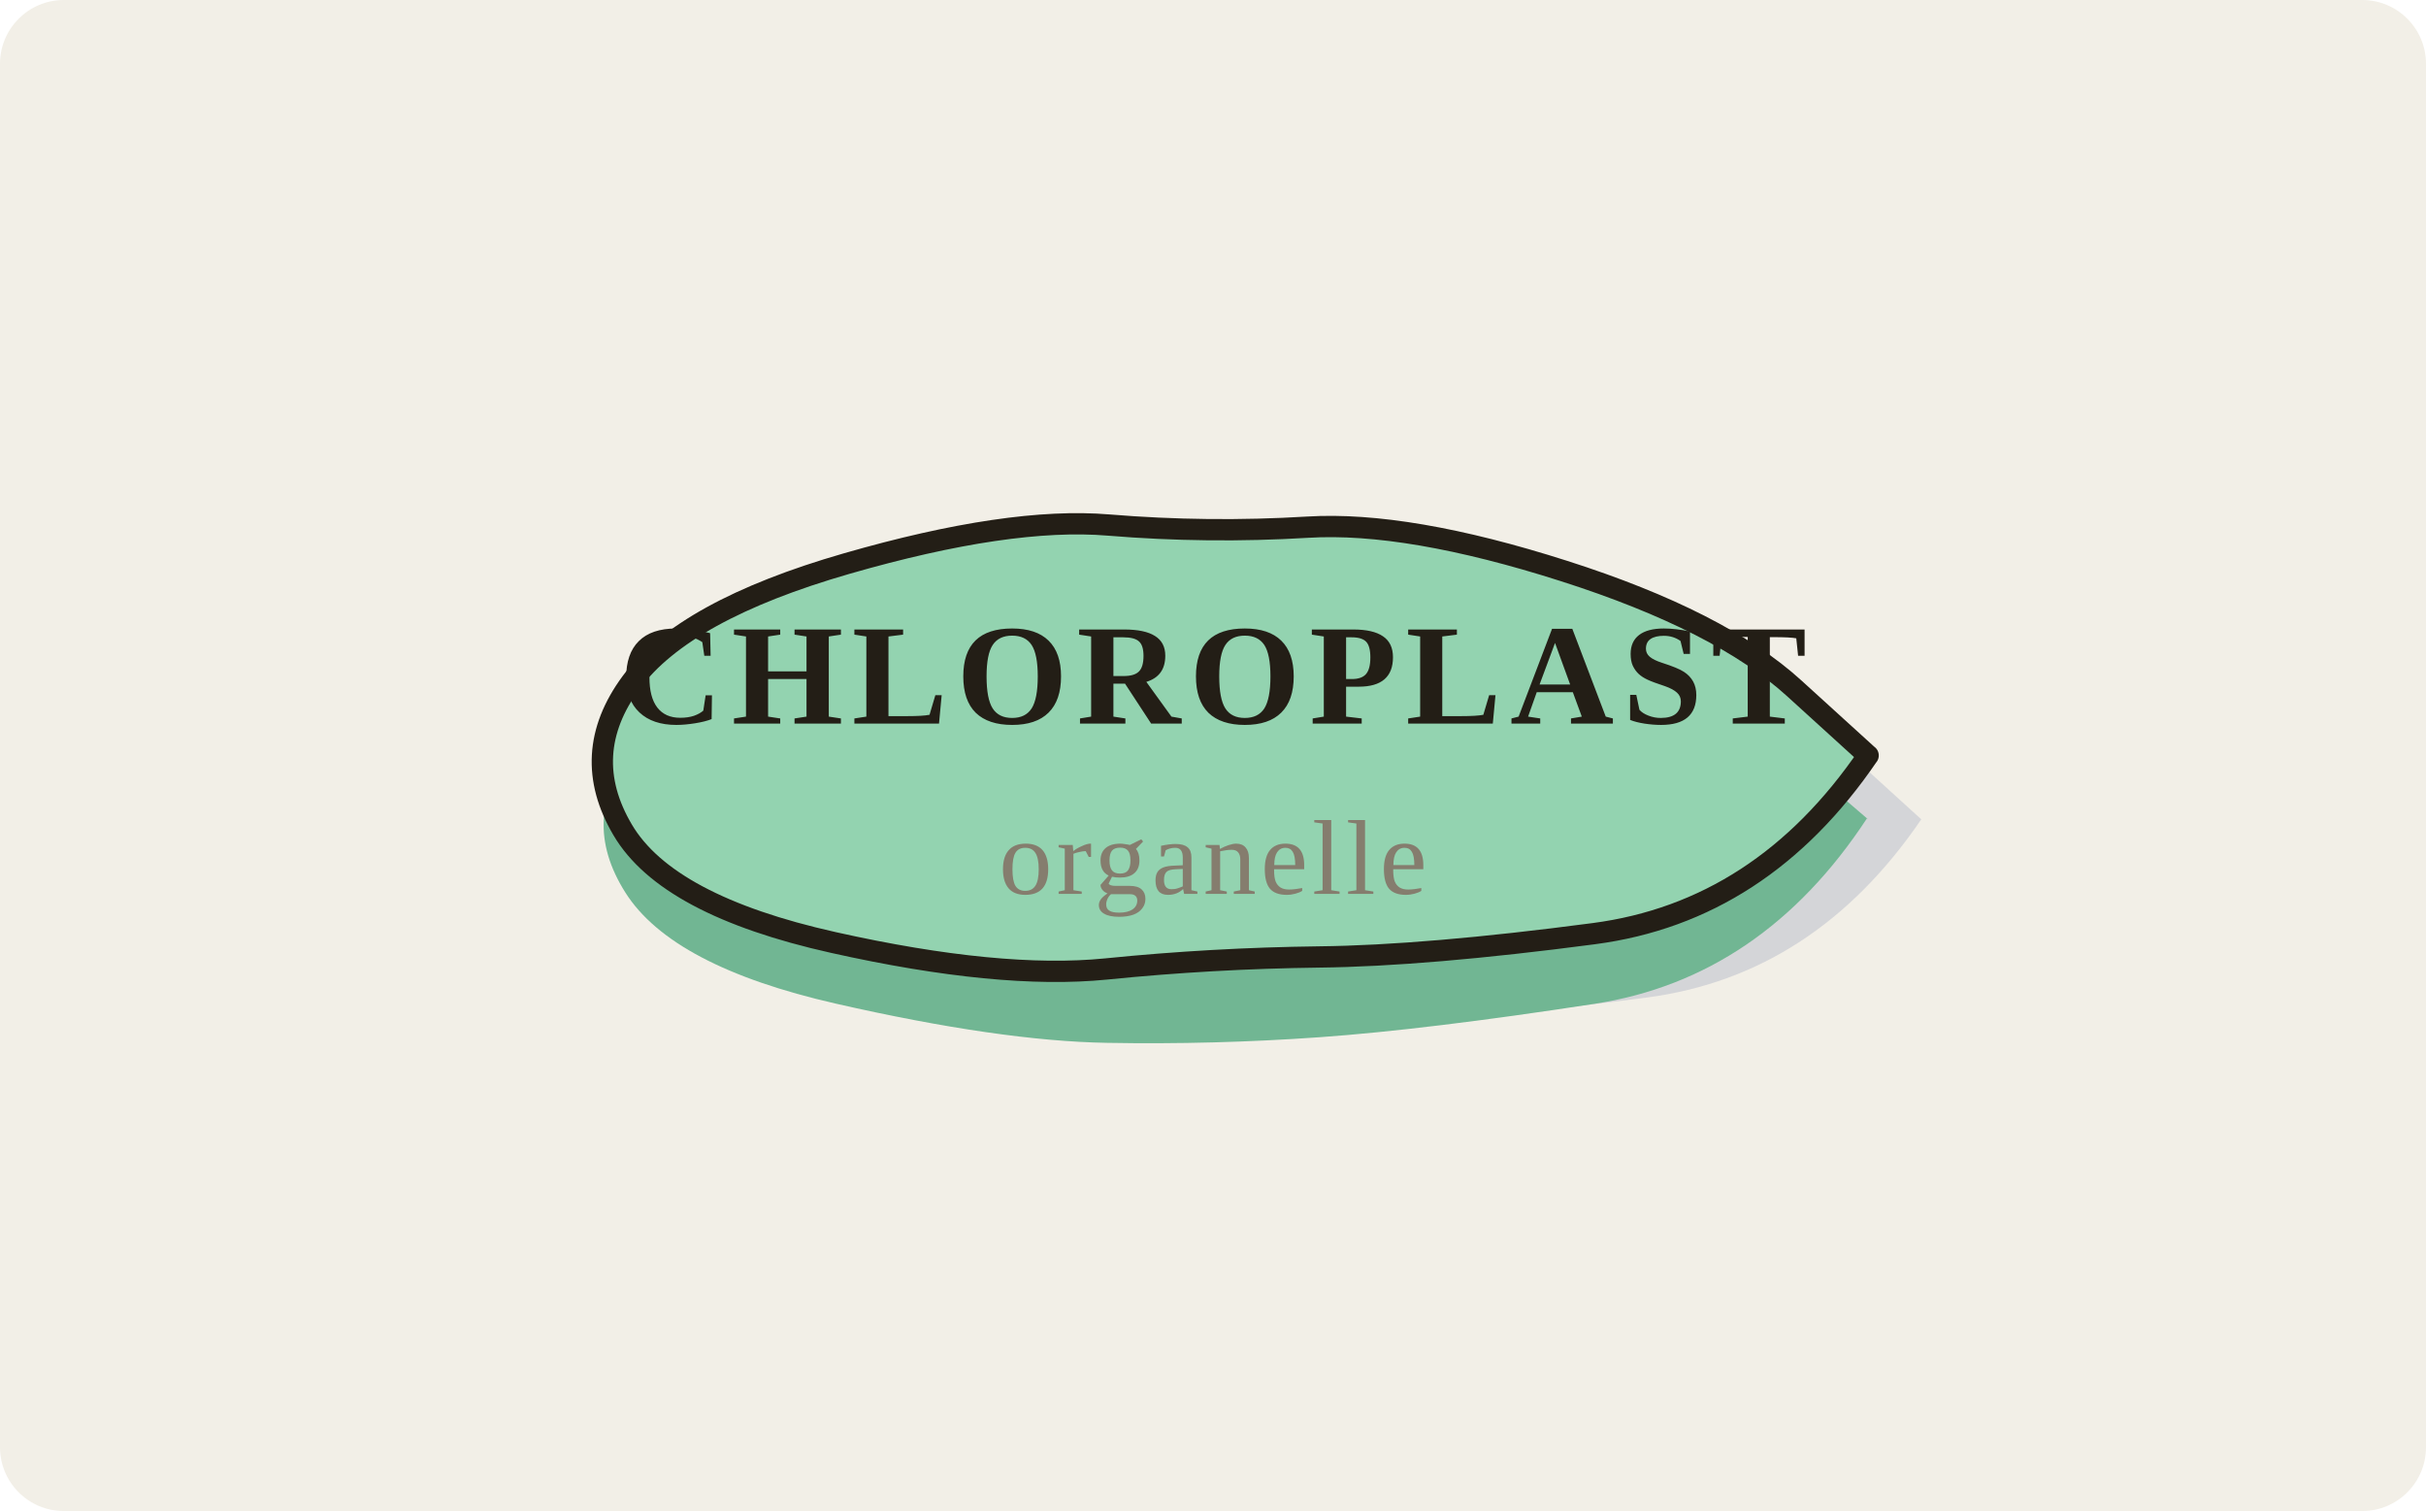
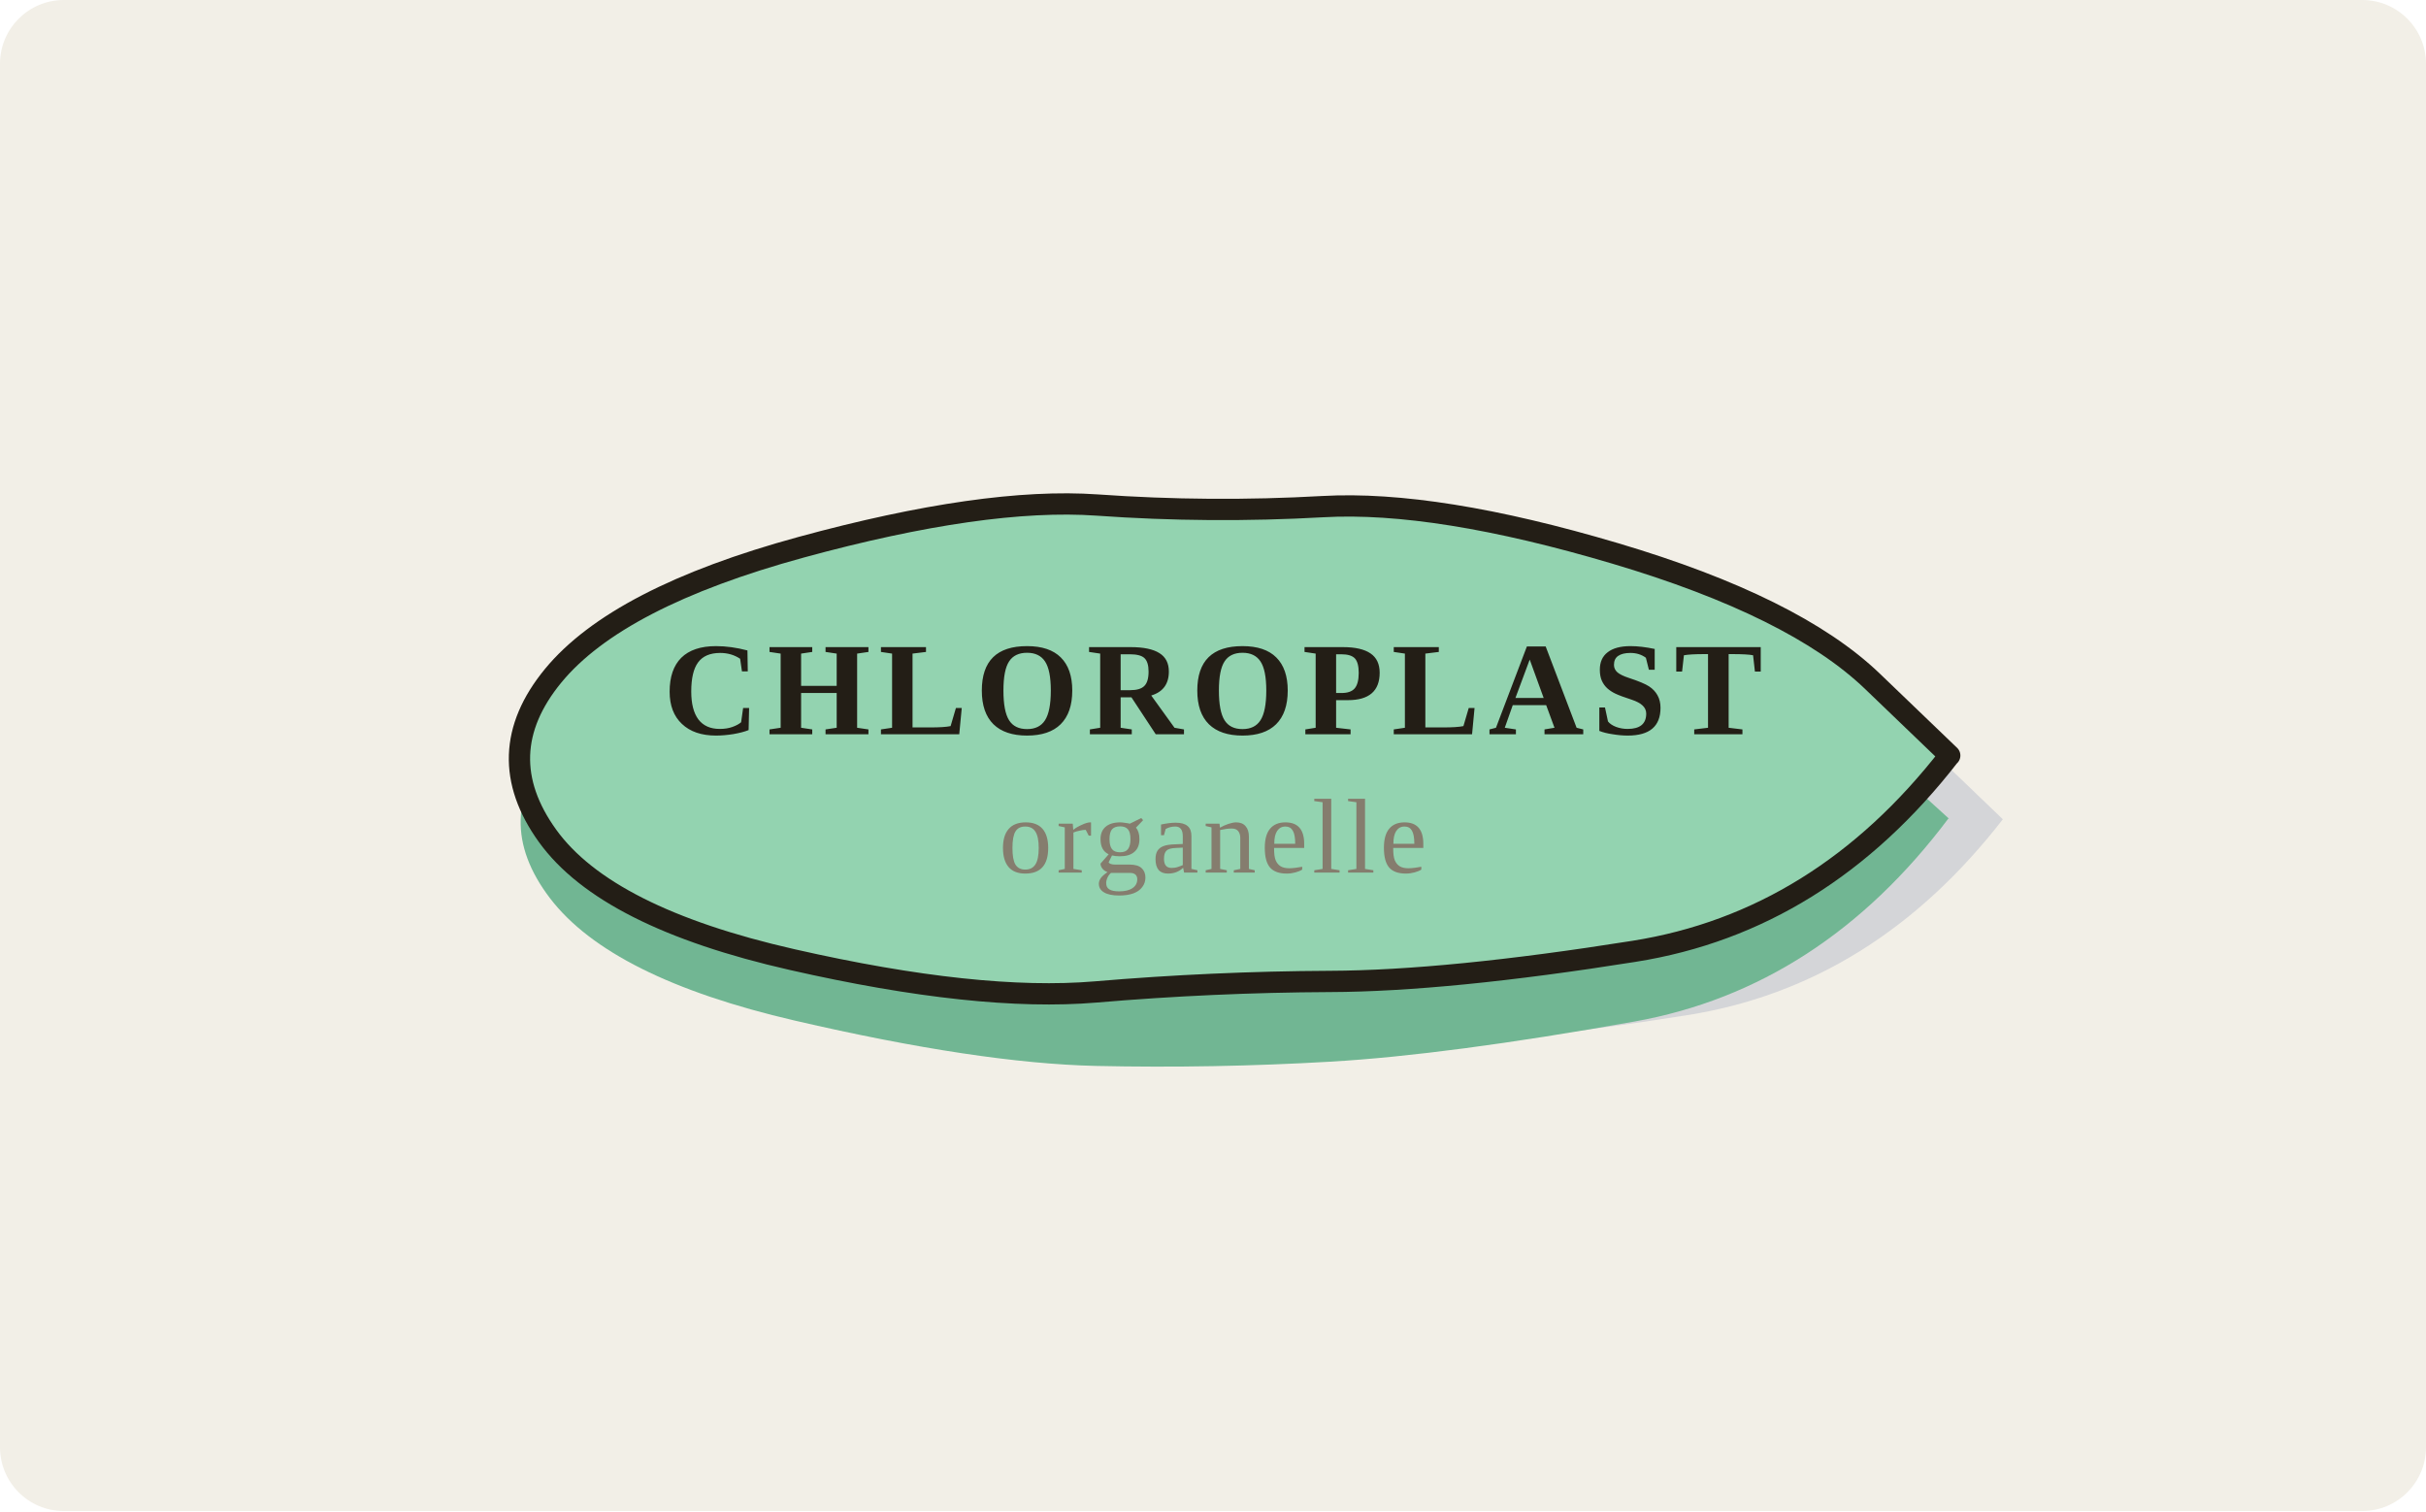
<svg xmlns="http://www.w3.org/2000/svg" viewBox="42.0 42.0 228.0 142.0" width="228" height="142">
  <rect x="42.0" y="42.0" width="228.0" height="142.0" fill="#f2efe7" rx="6" />
  <g transform="translate(14 14)">
    <g class="node" data-node="b" opacity="1">
      <g class="shadow" transform="translate(5 6)">
-         <path class="f" d="M203.57 98.99Q193.56 113.67 177.79 115.74Q162.01 117.82 151.98 117.93Q141.96 118.05 131.95 119.06Q121.94 120.06 106.32 116.57Q90.7 113.08 86.52 105.99Q82.33 98.89 87.32 92.13Q92.31 85.36 107.58 80.96Q122.85 76.56 132.18 77.34Q141.5 78.11 150.91 77.54Q160.31 76.97 174.99 81.66Q189.67 86.35 196.62 92.68L203.57 99" fill="#41538f" opacity="0.17" />
+         <path class="f" d="M211.23 98.99Q199.11 114.62 181.57 117.4Q164.02 120.19 152.99 120.23Q141.97 120.28 130.95 121.22Q119.93 122.15 102.46 118.18Q84.98 114.21 79.46 106.55Q73.93 98.88 79.98 91.51Q86.04 84.14 103.28 79.43Q120.53 74.72 131.11 75.46Q141.68 76.21 152.33 75.61Q162.97 75.01 179.81 80.01Q196.65 85.01 203.95 92L211.24 99" fill="#41538f" opacity="0.17" />
      </g>
-       <path class="f" d="M203.45 104.92Q193.6 119.92 177.82 122.34Q162.05 124.76 152.05 125.47Q142.04 126.18 132.02 126Q121.99 125.83 106.57 122.32Q91.15 118.81 86.77 111.87Q82.38 104.93 87.43 98.45Q92.49 91.96 107.67 87.07Q122.86 82.18 132.19 82.53Q141.53 82.88 150.89 83.01Q160.26 83.15 174.78 87.95Q189.3 92.76 196.44 98.88L203.57 105" fill="#71b693" />
-       <path class="f" d="M203.57 98.99Q193.56 113.67 177.79 115.74Q162.01 117.82 151.98 117.93Q141.96 118.05 131.95 119.06Q121.94 120.06 106.32 116.57Q90.7 113.08 86.52 105.99Q82.33 98.89 87.32 92.13Q92.31 85.36 107.58 80.96Q122.85 76.56 132.18 77.34Q141.5 78.11 150.91 77.54Q160.31 76.97 174.99 81.66Q189.67 86.35 196.62 92.68L203.57 99" fill="#93d3b0" />
-       <path class="s" d="M203.57 98.99Q193.56 113.67 177.79 115.74Q162.01 117.82 151.98 117.93Q141.96 118.05 131.95 119.06Q121.94 120.06 106.32 116.57Q90.7 113.08 86.52 105.99Q82.33 98.89 87.32 92.13Q92.31 85.36 107.58 80.96Q122.85 76.56 132.18 77.34Q141.5 78.11 150.91 77.54Q160.31 76.97 174.99 81.66Q189.67 86.35 196.62 92.68L203.57 99" fill="none" stroke="#231e16" stroke-width="2" stroke-linejoin="round" stroke-linecap="round" />
-       <text class="t" x="142" y="96" fill="#231e16" font-size="13.5" font-weight="700" text-anchor="middle" letter-spacing="0.06em">CHLOROPLAST</text>
-       <text class="t" x="142" y="112" fill="#857d6e" font-size="10" font-weight="500" text-anchor="middle" letter-spacing="0.04em">organelle</text>
+       <path class="f" d="M211.12 104.91Q199.15 120.86 181.6 124Q164.05 127.13 153.04 127.77Q142.03 128.41 131.01 128.17Q119.99 127.92 102.7 123.91Q85.41 119.9 79.69 112.41Q73.98 104.92 80.09 97.83Q86.21 90.75 103.37 85.54Q120.53 80.34 131.12 80.66Q141.7 80.98 152.31 81.08Q162.92 81.19 179.6 86.3Q196.27 91.41 203.76 98.2L211.24 105" fill="#71b693" />
+       <path class="f" d="M211.23 98.99Q199.11 114.62 181.57 117.4Q164.02 120.19 152.99 120.23Q141.97 120.28 130.95 121.22Q119.93 122.15 102.46 118.18Q84.98 114.21 79.46 106.55Q73.93 98.88 79.98 91.51Q86.04 84.14 103.28 79.43Q120.53 74.72 131.11 75.46Q141.68 76.21 152.33 75.61Q162.97 75.01 179.81 80.01Q196.65 85.01 203.95 92L211.24 99" fill="#93d3b0" />
+       <path class="s" d="M211.23 98.99Q199.11 114.62 181.57 117.4Q164.02 120.19 152.99 120.23Q141.97 120.28 130.95 121.22Q119.93 122.15 102.46 118.18Q84.98 114.21 79.46 106.55Q73.93 98.88 79.98 91.51Q86.04 84.14 103.28 79.43Q120.53 74.72 131.11 75.46Q141.68 76.21 152.33 75.61Q162.97 75.01 179.81 80.01Q196.65 85.01 203.95 92L211.24 99" fill="none" stroke="#231e16" stroke-width="2" stroke-linejoin="round" stroke-linecap="round" />
+       <text class="t" x="142" y="97" fill="#231e16" font-size="12.5" font-weight="700" text-anchor="middle" letter-spacing="0.06em">CHLOROPLAST</text>
+       <text class="t" x="142" y="110" fill="#857d6e" font-size="10" font-weight="500" text-anchor="middle" letter-spacing="0.04em">organelle</text>
    </g>
  </g>
</svg>
